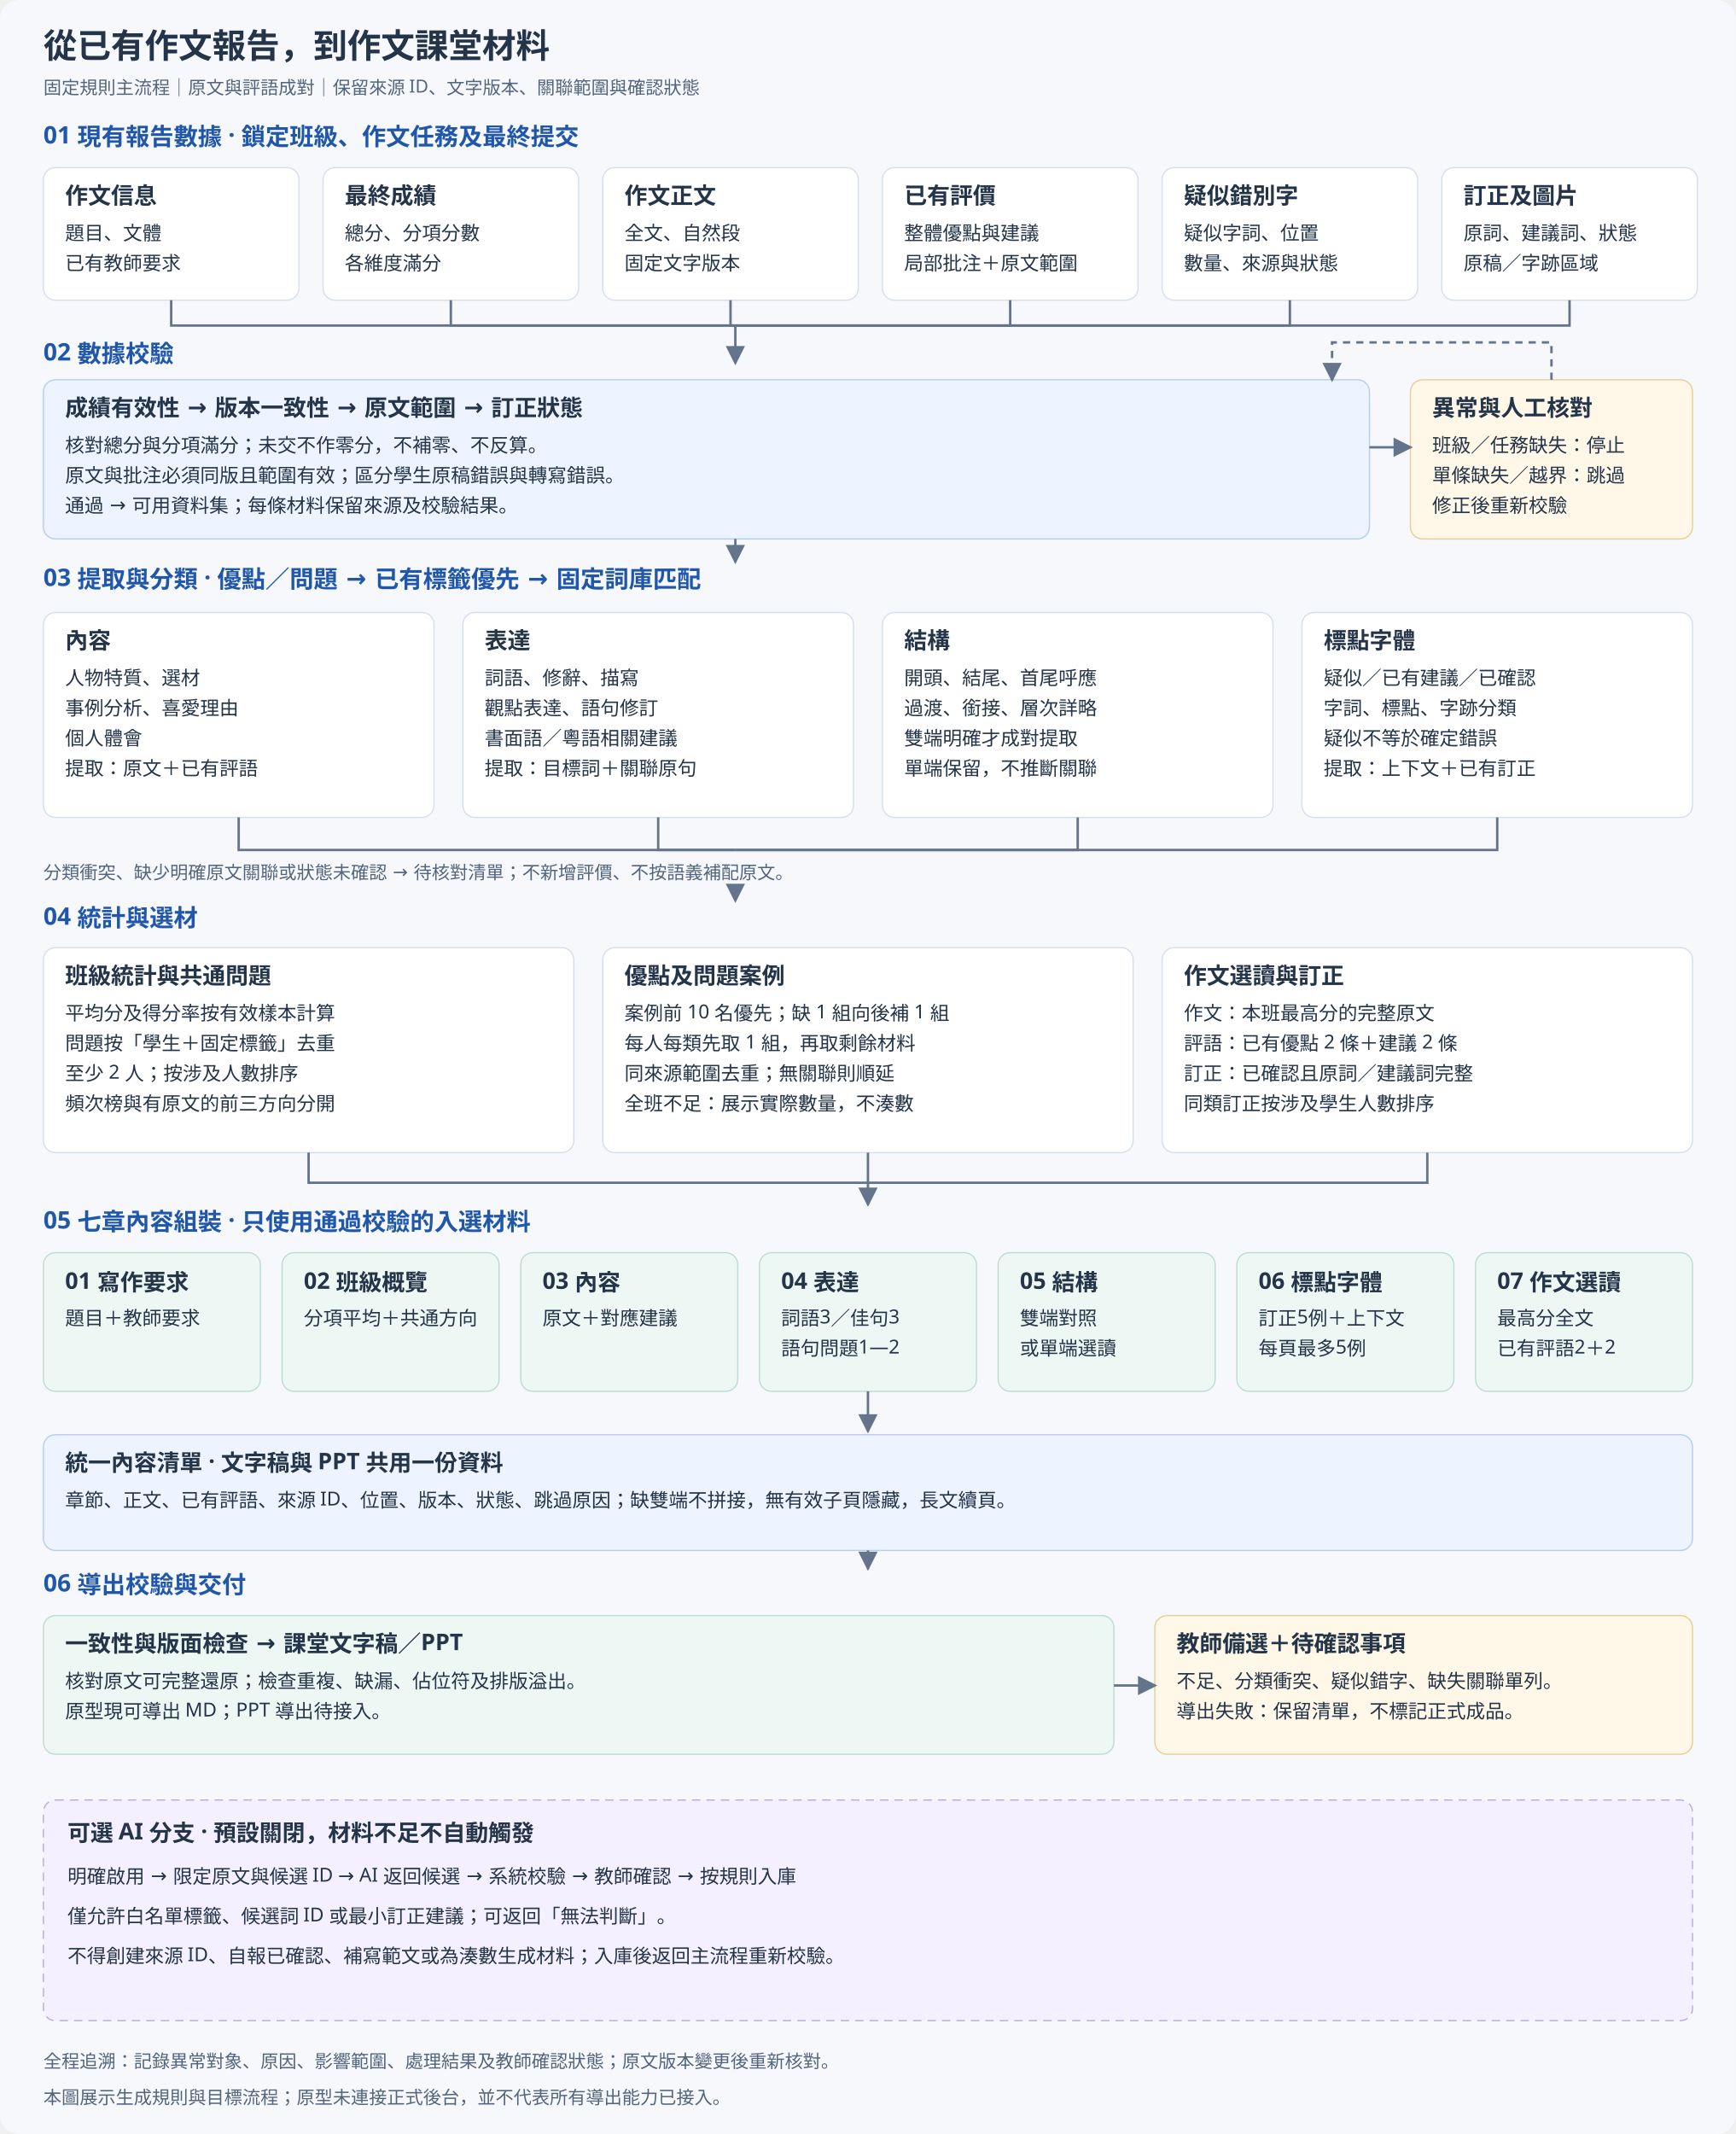
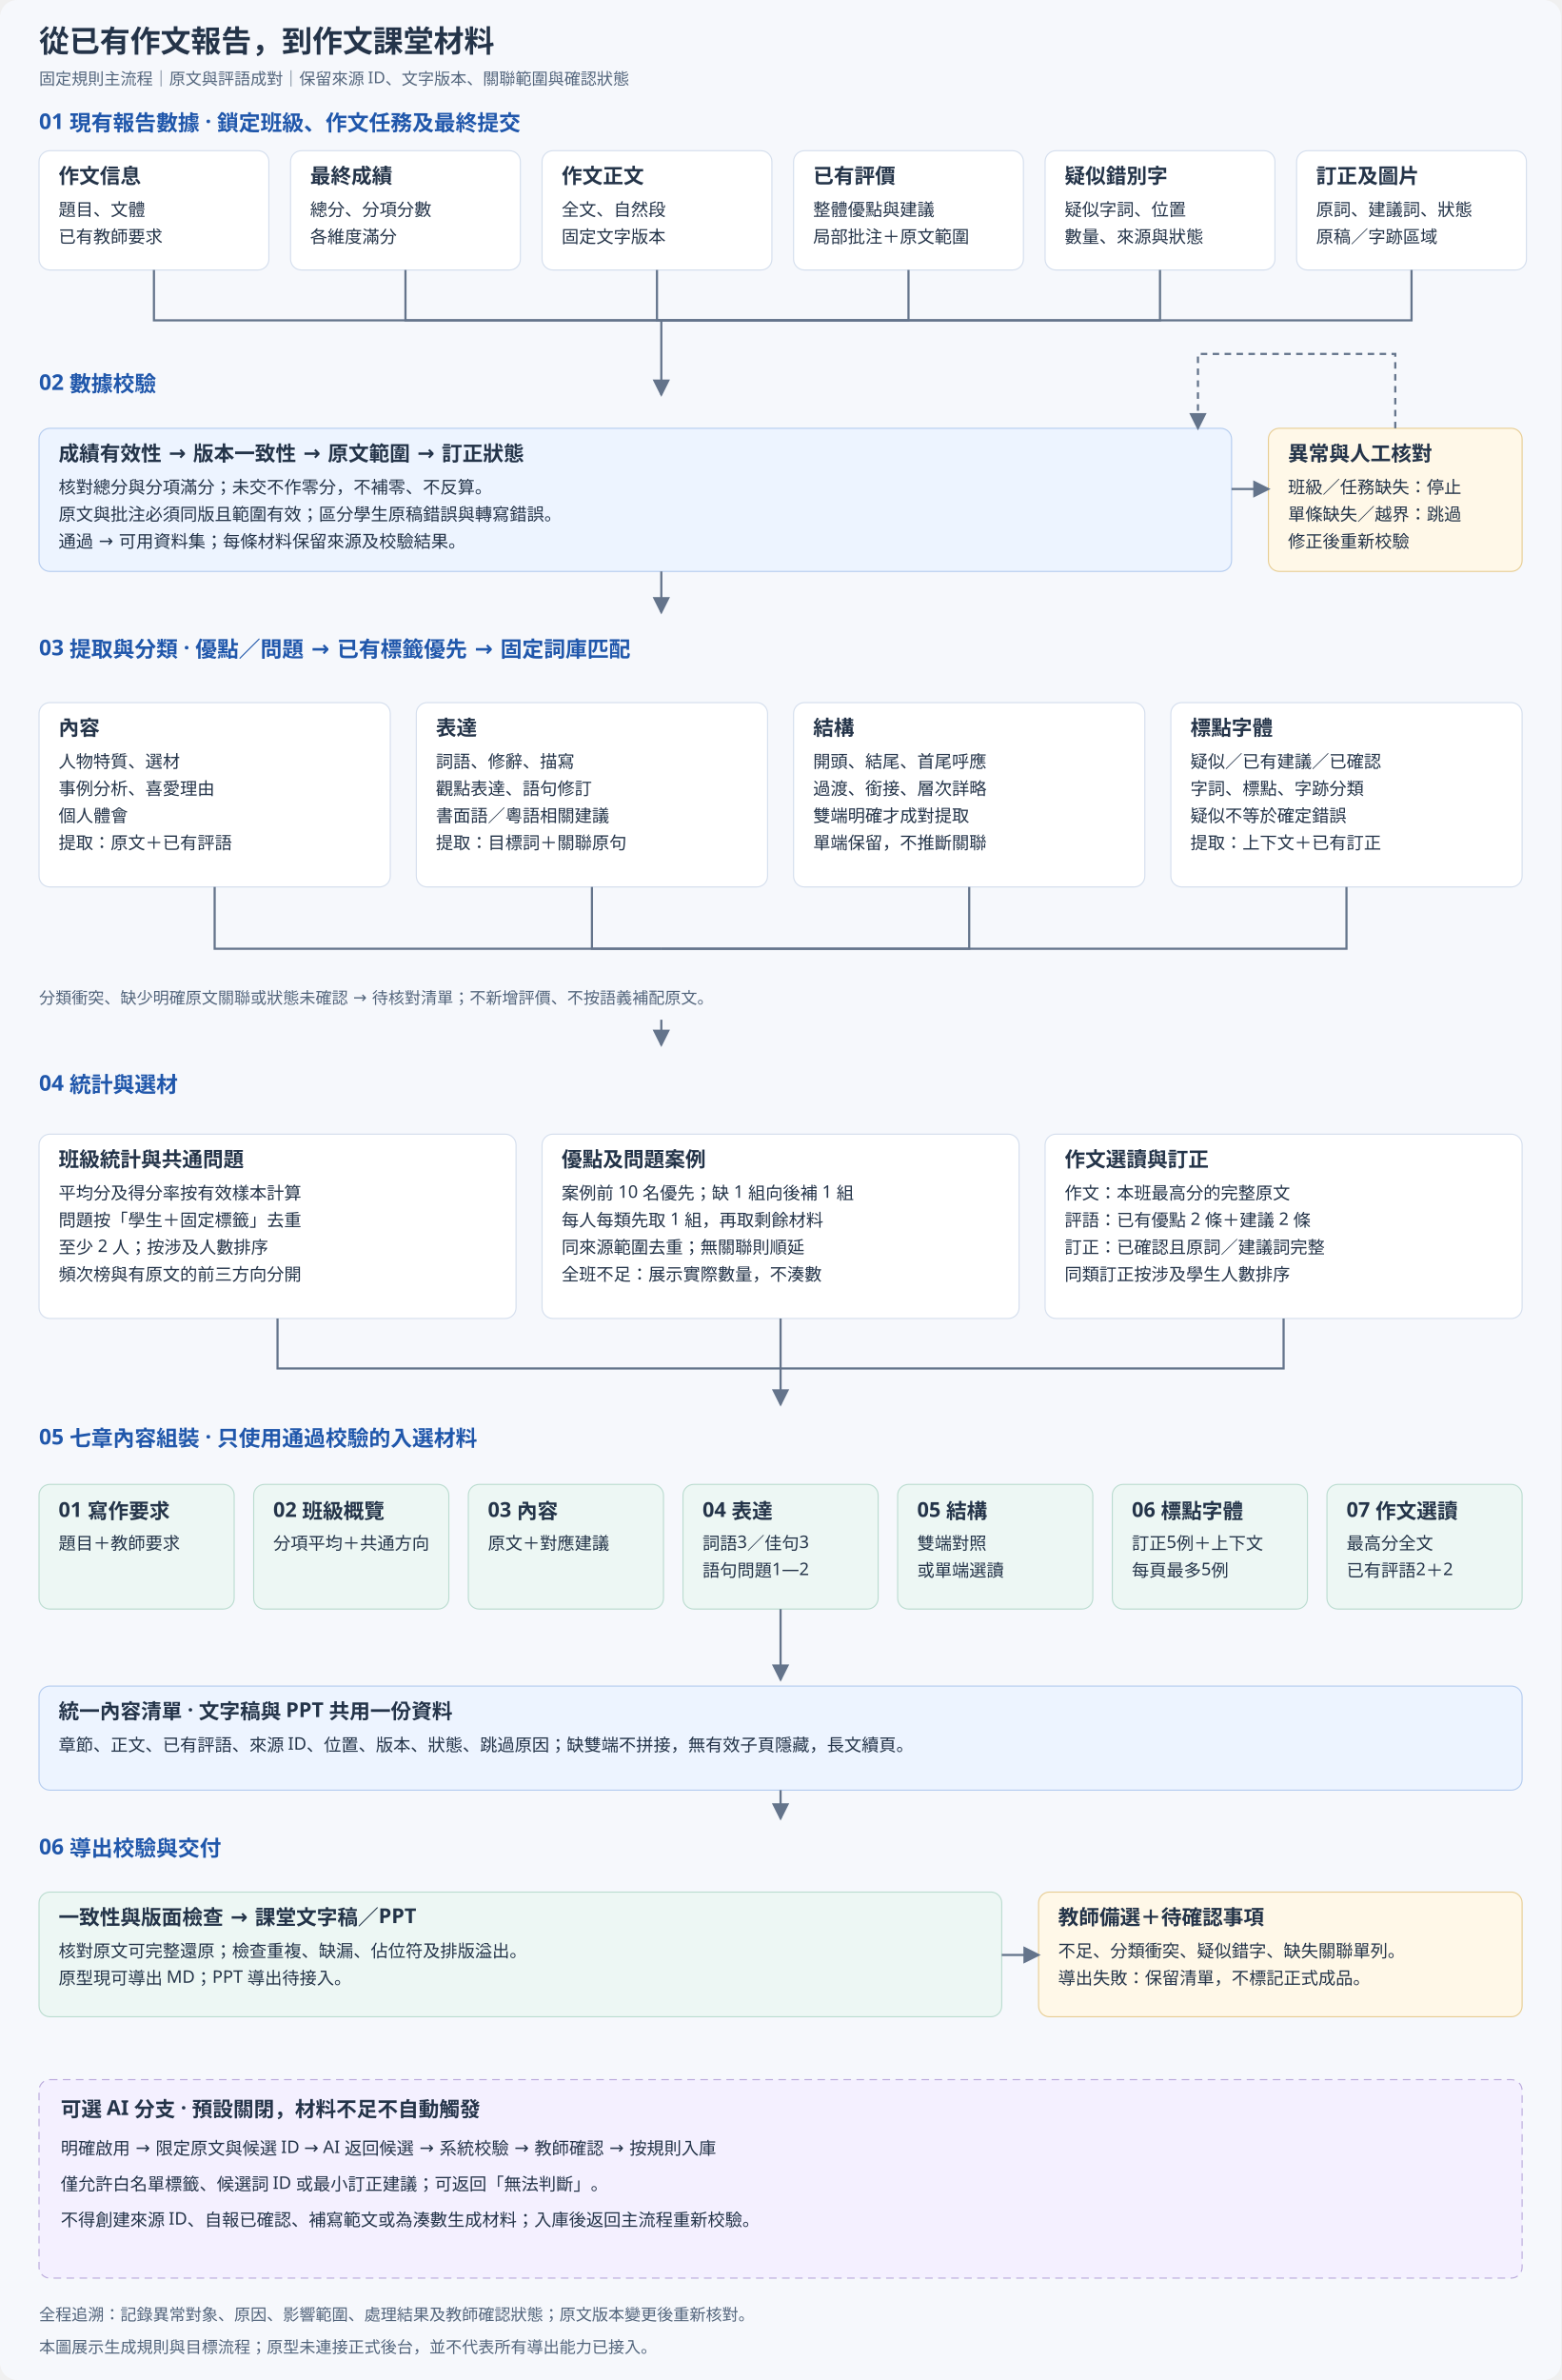
- <svg xmlns="http://www.w3.org/2000/svg" width="1440" height="1770" viewBox="0 0 1440 1770" role="img" aria-labelledby="title desc">
+ <svg xmlns="http://www.w3.org/2000/svg" width="1440" height="2195" viewBox="0 0 1440 2195" role="img" aria-labelledby="title desc">
  <defs>
    <marker id="arrow" markerWidth="8" markerHeight="8" refX="7" refY="4" orient="auto">
      <path d="M0 0L8 4L0 8Z" fill="#64748b" />
    </marker>
  </defs>
  <style>text{font-family:"PingFang TC","Microsoft JhengHei",sans-serif;fill:#243449}.title{font-size:28px;font-weight:650}.heading{font-size:19px;font-weight:650}.body{font-size:16px}.label{font-size:15px;fill:#53657c}.step{font-size:20px;font-weight:650;fill:#2057ab}</style>
-   <rect width="1440" height="1770" fill="#f6f8fc" rx="16" />
+   <rect width="1440" height="2195" fill="#f6f8fc" rx="16" y="0" />
  <text x="36" y="48" class="title">從已有作文報告，到作文課堂材料</text>
  <text x="36" y="78" class="label">固定規則主流程｜原文與評語成對｜保留來源 ID、文字版本、關聯範圍與確認狀態</text>
  <text x="36" y="119" class="step">01  現有報告數據 · 鎖定班級、作文任務及最終提交</text>
  <rect x="36" y="139" width="212" height="110" rx="10" fill="#ffffff" stroke="#d4deed" />
  <text x="54" y="169" class="heading">作文信息</text>
  <text x="54" y="199" class="body">題目、文體</text>
  <text x="54" y="224" class="body">已有教師要求</text>
-   <path d="M142 249 V270 H610" fill="none" stroke="#64748b" stroke-width="2" />
+   <path d="M142 249 V295.45 H610" fill="none" stroke="#64748b" stroke-width="2" />
  <rect x="268" y="139" width="212" height="110" rx="10" fill="#ffffff" stroke="#d4deed" />
  <text x="286" y="169" class="heading">最終成績</text>
  <text x="286" y="199" class="body">總分、分項分數</text>
  <text x="286" y="224" class="body">各維度滿分</text>
-   <path d="M374 249 V270 H610" fill="none" stroke="#64748b" stroke-width="2" />
+   <path d="M374 249 V295.45 H610" fill="none" stroke="#64748b" stroke-width="2" />
  <rect x="500" y="139" width="212" height="110" rx="10" fill="#ffffff" stroke="#d4deed" />
  <text x="518" y="169" class="heading">作文正文</text>
  <text x="518" y="199" class="body">全文、自然段</text>
  <text x="518" y="224" class="body">固定文字版本</text>
-   <path d="M606 249 V270 H610" fill="none" stroke="#64748b" stroke-width="2" />
+   <path d="M606 249 V295.45 H610" fill="none" stroke="#64748b" stroke-width="2" />
  <rect x="732" y="139" width="212" height="110" rx="10" fill="#ffffff" stroke="#d4deed" />
  <text x="750" y="169" class="heading">已有評價</text>
  <text x="750" y="199" class="body">整體優點與建議</text>
  <text x="750" y="224" class="body">局部批注＋原文範圍</text>
-   <path d="M838 249 V270 H610" fill="none" stroke="#64748b" stroke-width="2" />
+   <path d="M838 249 V295.45 H610" fill="none" stroke="#64748b" stroke-width="2" />
  <rect x="964" y="139" width="212" height="110" rx="10" fill="#ffffff" stroke="#d4deed" />
  <text x="982" y="169" class="heading">疑似錯別字</text>
  <text x="982" y="199" class="body">疑似字詞、位置</text>
  <text x="982" y="224" class="body">數量、來源與狀態</text>
-   <path d="M1070 249 V270 H610" fill="none" stroke="#64748b" stroke-width="2" />
+   <path d="M1070 249 V295.45 H610" fill="none" stroke="#64748b" stroke-width="2" />
  <rect x="1196" y="139" width="212" height="110" rx="10" fill="#ffffff" stroke="#d4deed" />
  <text x="1214" y="169" class="heading">訂正及圖片</text>
  <text x="1214" y="199" class="body">原詞、建議詞、狀態</text>
  <text x="1214" y="224" class="body">原稿／字跡區域</text>
-   <path d="M1302 249 V270 H610" fill="none" stroke="#64748b" stroke-width="2" />
-   <path d="M610 270 V301" fill="none" stroke="#64748b" stroke-width="2" marker-end="url(#arrow)" />
-   <text x="36" y="299" class="step">02  數據校驗</text>
-   <rect x="36" y="315" width="1100" height="132" rx="10" fill="#edf4ff" stroke="#b4ccef" />
-   <text x="54" y="345" class="heading">成績有效性 → 版本一致性 → 原文範圍 → 訂正狀態</text>
-   <text x="54" y="375" class="body">核對總分與分項滿分；未交不作零分，不補零、不反算。</text>
-   <text x="54" y="400" class="body">原文與批注必須同版且範圍有效；區分學生原稿錯誤與轉寫錯誤。</text>
-   <text x="54" y="425" class="body">通過 → 可用資料集；每條材料保留來源及校驗結果。</text>
-   <rect x="1170" y="315" width="234" height="132" rx="10" fill="#fff8e8" stroke="#e7cd93" />
-   <text x="1188" y="345" class="heading">異常與人工核對</text>
-   <text x="1188" y="375" class="body">班級／任務缺失：停止</text>
-   <text x="1188" y="400" class="body">單條缺失／越界：跳過</text>
-   <text x="1188" y="425" class="body">修正後重新校驗</text>
-   <path d="M1136 371 H1170" fill="none" stroke="#64748b" stroke-width="2" marker-end="url(#arrow)" />
-   <path d="M1287 315 V284 H1105 V315" fill="none" stroke="#64748b" stroke-width="2" marker-end="url(#arrow)" stroke-dasharray="6 5" />
-   <path d="M610 447 V466" fill="none" stroke="#64748b" stroke-width="2" marker-end="url(#arrow)" />
-   <text x="36" y="486" class="step">03  提取與分類 · 優點／問題 → 已有標籤優先 → 固定詞庫匹配</text>
-   <rect x="36" y="508" width="324" height="170" rx="10" fill="#ffffff" stroke="#d4deed" />
-   <text x="54" y="538" class="heading">內容</text>
-   <text x="54" y="568" class="body">人物特質、選材</text>
-   <text x="54" y="593" class="body">事例分析、喜愛理由</text>
-   <text x="54" y="618" class="body">個人體會</text>
-   <text x="54" y="643" class="body">提取：原文＋已有評語</text>
-   <path d="M198 678 V705 H610" fill="none" stroke="#64748b" stroke-width="2" />
-   <rect x="384" y="508" width="324" height="170" rx="10" fill="#ffffff" stroke="#d4deed" />
-   <text x="402" y="538" class="heading">表達</text>
-   <text x="402" y="568" class="body">詞語、修辭、描寫</text>
-   <text x="402" y="593" class="body">觀點表達、語句修訂</text>
-   <text x="402" y="618" class="body">書面語／粵語相關建議</text>
-   <text x="402" y="643" class="body">提取：目標詞＋關聯原句</text>
-   <path d="M546 678 V705 H610" fill="none" stroke="#64748b" stroke-width="2" />
-   <rect x="732" y="508" width="324" height="170" rx="10" fill="#ffffff" stroke="#d4deed" />
-   <text x="750" y="538" class="heading">結構</text>
-   <text x="750" y="568" class="body">開頭、結尾、首尾呼應</text>
-   <text x="750" y="593" class="body">過渡、銜接、層次詳略</text>
-   <text x="750" y="618" class="body">雙端明確才成對提取</text>
-   <text x="750" y="643" class="body">單端保留，不推斷關聯</text>
-   <path d="M894 678 V705 H610" fill="none" stroke="#64748b" stroke-width="2" />
-   <rect x="1080" y="508" width="324" height="170" rx="10" fill="#ffffff" stroke="#d4deed" />
-   <text x="1098" y="538" class="heading">標點字體</text>
-   <text x="1098" y="568" class="body">疑似／已有建議／已確認</text>
-   <text x="1098" y="593" class="body">字詞、標點、字跡分類</text>
-   <text x="1098" y="618" class="body">疑似不等於確定錯誤</text>
-   <text x="1098" y="643" class="body">提取：上下文＋已有訂正</text>
-   <path d="M1242 678 V705 H610" fill="none" stroke="#64748b" stroke-width="2" />
-   <text x="36" y="729" class="label">分類衝突、缺少明確原文關聯或狀態未確認 → 待核對清單；不新增評價、不按語義補配原文。</text>
-   <path d="M610 736 V747" fill="none" stroke="#64748b" stroke-width="2" marker-end="url(#arrow)" />
-   <text x="36" y="767" class="step">04  統計與選材</text>
-   <rect x="36" y="786" width="440" height="170" rx="10" fill="#ffffff" stroke="#d4deed" />
-   <text x="54" y="816" class="heading">班級統計與共通問題</text>
-   <text x="54" y="846" class="body">平均分及得分率按有效樣本計算</text>
-   <text x="54" y="871" class="body">問題按「學生＋固定標籤」去重</text>
-   <text x="54" y="896" class="body">至少 2 人；按涉及人數排序</text>
-   <text x="54" y="921" class="body">頻次榜與有原文的前三方向分開</text>
-   <path d="M256 956 V981 H720" fill="none" stroke="#64748b" stroke-width="2" />
-   <rect x="500" y="786" width="440" height="170" rx="10" fill="#ffffff" stroke="#d4deed" />
-   <text x="518" y="816" class="heading">優點及問題案例</text>
-   <text x="518" y="846" class="body">案例前 10 名優先；缺 1 組向後補 1 組</text>
-   <text x="518" y="871" class="body">每人每類先取 1 組，再取剩餘材料</text>
-   <text x="518" y="896" class="body">同來源範圍去重；無關聯則順延</text>
-   <text x="518" y="921" class="body">全班不足：展示實際數量，不湊數</text>
-   <path d="M720 956 V981 H720" fill="none" stroke="#64748b" stroke-width="2" />
-   <rect x="964" y="786" width="440" height="170" rx="10" fill="#ffffff" stroke="#d4deed" />
-   <text x="982" y="816" class="heading">作文選讀與訂正</text>
-   <text x="982" y="846" class="body">作文：本班最高分的完整原文</text>
-   <text x="982" y="871" class="body">評語：已有優點 2 條＋建議 2 條</text>
-   <text x="982" y="896" class="body">訂正：已確認且原詞／建議詞完整</text>
-   <text x="982" y="921" class="body">同類訂正按涉及學生人數排序</text>
-   <path d="M1184 956 V981 H720" fill="none" stroke="#64748b" stroke-width="2" />
-   <path d="M720 981 V999" fill="none" stroke="#64748b" stroke-width="2" marker-end="url(#arrow)" />
-   <text x="36" y="1019" class="step">05  七章內容組裝 · 只使用通過校驗的入選材料</text>
-   <rect x="36" y="1039" width="180" height="115" rx="10" fill="#edf7f4" stroke="#bbdcd0" />
-   <text x="54" y="1069" class="heading">01 寫作要求</text>
-   <text x="54" y="1099" class="body">題目＋教師要求</text>
-   <rect x="234" y="1039" width="180" height="115" rx="10" fill="#edf7f4" stroke="#bbdcd0" />
-   <text x="252" y="1069" class="heading">02 班級概覽</text>
-   <text x="252" y="1099" class="body">分項平均＋共通方向</text>
-   <rect x="432" y="1039" width="180" height="115" rx="10" fill="#edf7f4" stroke="#bbdcd0" />
-   <text x="450" y="1069" class="heading">03 內容</text>
-   <text x="450" y="1099" class="body">原文＋對應建議</text>
-   <rect x="630" y="1039" width="180" height="115" rx="10" fill="#edf7f4" stroke="#bbdcd0" />
-   <text x="648" y="1069" class="heading">04 表達</text>
-   <text x="648" y="1099" class="body">詞語3／佳句3</text>
-   <text x="648" y="1124" class="body">語句問題1—2</text>
-   <rect x="828" y="1039" width="180" height="115" rx="10" fill="#edf7f4" stroke="#bbdcd0" />
-   <text x="846" y="1069" class="heading">05 結構</text>
-   <text x="846" y="1099" class="body">雙端對照</text>
-   <text x="846" y="1124" class="body">或單端選讀</text>
-   <rect x="1026" y="1039" width="180" height="115" rx="10" fill="#edf7f4" stroke="#bbdcd0" />
-   <text x="1044" y="1069" class="heading">06 標點字體</text>
-   <text x="1044" y="1099" class="body">訂正5例＋上下文</text>
-   <text x="1044" y="1124" class="body">每頁最多5例</text>
-   <rect x="1224" y="1039" width="180" height="115" rx="10" fill="#edf7f4" stroke="#bbdcd0" />
-   <text x="1242" y="1069" class="heading">07 作文選讀</text>
-   <text x="1242" y="1099" class="body">最高分全文</text>
-   <text x="1242" y="1124" class="body">已有評語2＋2</text>
-   <path d="M720 1154 V1187" fill="none" stroke="#64748b" stroke-width="2" marker-end="url(#arrow)" />
-   <rect x="36" y="1190" width="1368" height="96" rx="10" fill="#edf4ff" stroke="#b4ccef" />
-   <text x="54" y="1220" class="heading">統一內容清單 · 文字稿與 PPT 共用一份資料</text>
-   <text x="54" y="1250" class="body">章節、正文、已有評語、來源 ID、位置、版本、狀態、跳過原因；缺雙端不拼接，無有效子頁隱藏，長文續頁。</text>
-   <path d="M720 1286 V1301" fill="none" stroke="#64748b" stroke-width="2" marker-end="url(#arrow)" />
-   <text x="36" y="1320" class="step">06  導出校驗與交付</text>
-   <rect x="36" y="1340" width="888" height="115" rx="10" fill="#edf7f4" stroke="#bbdcd0" />
-   <text x="54" y="1370" class="heading">一致性與版面檢查 → 課堂文字稿／PPT</text>
-   <text x="54" y="1400" class="body">核對原文可完整還原；檢查重複、缺漏、佔位符及排版溢出。</text>
-   <text x="54" y="1425" class="body">原型現可導出 MD；PPT 導出待接入。</text>
-   <rect x="958" y="1340" width="446" height="115" rx="10" fill="#fff8e8" stroke="#e7cd93" />
-   <text x="976" y="1370" class="heading">教師備選＋待確認事項</text>
-   <text x="976" y="1400" class="body">不足、分類衝突、疑似錯字、缺失關聯單列。</text>
-   <text x="976" y="1425" class="body">導出失敗：保留清單，不標記正式成品。</text>
-   <path d="M924 1398 H958" fill="none" stroke="#64748b" stroke-width="2" marker-end="url(#arrow)" />
-   <rect x="36" y="1493" width="1368" height="183" rx="10" fill="#f4f0ff" stroke="#b9a9db" stroke-dasharray="7 5" />
-   <text x="56" y="1527" class="heading">可選 AI 分支 · 預設關閉，材料不足不自動觸發</text>
-   <text x="56" y="1562" class="body">明確啟用 → 限定原文與候選 ID → AI 返回候選 → 系統校驗 → 教師確認 → 按規則入庫</text>
-   <text x="56" y="1595" class="body">僅允許白名單標籤、候選詞 ID 或最小訂正建議；可返回「無法判斷」。</text>
-   <text x="56" y="1628" class="body">不得創建來源 ID、自報已確認、補寫範文或為湊數生成材料；入庫後返回主流程重新校驗。</text>
-   <text x="36" y="1715" class="label">全程追溯：記錄異常對象、原因、影響範圍、處理結果及教師確認狀態；原文版本變更後重新核對。</text>
-   <text x="36" y="1745" class="label">本圖展示生成規則與目標流程；原型未連接正式後台，並不代表所有導出能力已接入。</text>
+   <path d="M1302 249 V295.45 H610" fill="none" stroke="#64748b" stroke-width="2" />
+   <path d="M610 295.45 V364.03" fill="none" stroke="#64748b" stroke-width="2" marker-end="url(#arrow)" />
+   <text x="36" y="359.61" class="step">02  數據校驗</text>
+   <rect x="36" y="395" width="1100" height="132" rx="10" fill="#edf4ff" stroke="#b4ccef" />
+   <text x="54" y="425" class="heading">成績有效性 → 版本一致性 → 原文範圍 → 訂正狀態</text>
+   <text x="54" y="455" class="body">核對總分與分項滿分；未交不作零分，不補零、不反算。</text>
+   <text x="54" y="480" class="body">原文與批注必須同版且範圍有效；區分學生原稿錯誤與轉寫錯誤。</text>
+   <text x="54" y="505" class="body">通過 → 可用資料集；每條材料保留來源及校驗結果。</text>
+   <rect x="1170" y="395" width="234" height="132" rx="10" fill="#fff8e8" stroke="#e7cd93" />
+   <text x="1188" y="425" class="heading">異常與人工核對</text>
+   <text x="1188" y="455" class="body">班級／任務缺失：停止</text>
+   <text x="1188" y="480" class="body">單條缺失／越界：跳過</text>
+   <text x="1188" y="505" class="body">修正後重新校驗</text>
+   <path d="M1136 451 H1170" fill="none" stroke="#64748b" stroke-width="2" marker-end="url(#arrow)" />
+   <path d="M1287 395 V326.42 H1105 V395" fill="none" stroke="#64748b" stroke-width="2" marker-end="url(#arrow)" stroke-dasharray="6 5" />
+   <path d="M610 527 V564.69" fill="none" stroke="#64748b" stroke-width="2" marker-end="url(#arrow)" />
+   <text x="36" y="604.36" class="step">03  提取與分類 · 優點／問題 → 已有標籤優先 → 固定詞庫匹配</text>
+   <rect x="36" y="648" width="324" height="170" rx="10" fill="#ffffff" stroke="#d4deed" />
+   <text x="54" y="678" class="heading">內容</text>
+   <text x="54" y="708" class="body">人物特質、選材</text>
+   <text x="54" y="733" class="body">事例分析、喜愛理由</text>
+   <text x="54" y="758" class="body">個人體會</text>
+   <text x="54" y="783" class="body">提取：原文＋已有評語</text>
+   <path d="M198 818 V875 H610" fill="none" stroke="#64748b" stroke-width="2" />
+   <rect x="384" y="648" width="324" height="170" rx="10" fill="#ffffff" stroke="#d4deed" />
+   <text x="402" y="678" class="heading">表達</text>
+   <text x="402" y="708" class="body">詞語、修辭、描寫</text>
+   <text x="402" y="733" class="body">觀點表達、語句修訂</text>
+   <text x="402" y="758" class="body">書面語／粵語相關建議</text>
+   <text x="402" y="783" class="body">提取：目標詞＋關聯原句</text>
+   <path d="M546 818 V875 H610" fill="none" stroke="#64748b" stroke-width="2" />
+   <rect x="732" y="648" width="324" height="170" rx="10" fill="#ffffff" stroke="#d4deed" />
+   <text x="750" y="678" class="heading">結構</text>
+   <text x="750" y="708" class="body">開頭、結尾、首尾呼應</text>
+   <text x="750" y="733" class="body">過渡、銜接、層次詳略</text>
+   <text x="750" y="758" class="body">雙端明確才成對提取</text>
+   <text x="750" y="783" class="body">單端保留，不推斷關聯</text>
+   <path d="M894 818 V875 H610" fill="none" stroke="#64748b" stroke-width="2" />
+   <rect x="1080" y="648" width="324" height="170" rx="10" fill="#ffffff" stroke="#d4deed" />
+   <text x="1098" y="678" class="heading">標點字體</text>
+   <text x="1098" y="708" class="body">疑似／已有建議／已確認</text>
+   <text x="1098" y="733" class="body">字詞、標點、字跡分類</text>
+   <text x="1098" y="758" class="body">疑似不等於確定錯誤</text>
+   <text x="1098" y="783" class="body">提取：上下文＋已有訂正</text>
+   <path d="M1242 818 V875 H610" fill="none" stroke="#64748b" stroke-width="2" />
+   <text x="36" y="925.67" class="label">分類衝突、缺少明確原文關聯或狀態未確認 → 待核對清單；不新增評價、不按語義補配原文。</text>
+   <path d="M610 940.44 V963.67" fill="none" stroke="#64748b" stroke-width="2" marker-end="url(#arrow)" />
+   <text x="36" y="1005.89" class="step">04  統計與選材</text>
+   <rect x="36" y="1046" width="440" height="170" rx="10" fill="#ffffff" stroke="#d4deed" />
+   <text x="54" y="1076" class="heading">班級統計與共通問題</text>
+   <text x="54" y="1106" class="body">平均分及得分率按有效樣本計算</text>
+   <text x="54" y="1131" class="body">問題按「學生＋固定標籤」去重</text>
+   <text x="54" y="1156" class="body">至少 2 人；按涉及人數排序</text>
+   <text x="54" y="1181" class="body">頻次榜與有原文的前三方向分開</text>
+   <path d="M256 1216 V1262.08 H720" fill="none" stroke="#64748b" stroke-width="2" />
+   <rect x="500" y="1046" width="440" height="170" rx="10" fill="#ffffff" stroke="#d4deed" />
+   <text x="518" y="1076" class="heading">優點及問題案例</text>
+   <text x="518" y="1106" class="body">案例前 10 名優先；缺 1 組向後補 1 組</text>
+   <text x="518" y="1131" class="body">每人每類先取 1 組，再取剩餘材料</text>
+   <text x="518" y="1156" class="body">同來源範圍去重；無關聯則順延</text>
+   <text x="518" y="1181" class="body">全班不足：展示實際數量，不湊數</text>
+   <path d="M720 1216 V1262.08 H720" fill="none" stroke="#64748b" stroke-width="2" />
+   <rect x="964" y="1046" width="440" height="170" rx="10" fill="#ffffff" stroke="#d4deed" />
+   <text x="982" y="1076" class="heading">作文選讀與訂正</text>
+   <text x="982" y="1106" class="body">作文：本班最高分的完整原文</text>
+   <text x="982" y="1131" class="body">評語：已有優點 2 條＋建議 2 條</text>
+   <text x="982" y="1156" class="body">訂正：已確認且原詞／建議詞完整</text>
+   <text x="982" y="1181" class="body">同類訂正按涉及學生人數排序</text>
+   <path d="M1184 1216 V1262.08 H720" fill="none" stroke="#64748b" stroke-width="2" />
+   <path d="M720 1262.08 V1295.27" fill="none" stroke="#64748b" stroke-width="2" marker-end="url(#arrow)" />
+   <text x="36" y="1332.13" class="step">05  七章內容組裝 · 只使用通過校驗的入選材料</text>
+   <rect x="36" y="1369" width="180" height="115" rx="10" fill="#edf7f4" stroke="#bbdcd0" />
+   <text x="54" y="1399" class="heading">01 寫作要求</text>
+   <text x="54" y="1429" class="body">題目＋教師要求</text>
+   <rect x="234" y="1369" width="180" height="115" rx="10" fill="#edf7f4" stroke="#bbdcd0" />
+   <text x="252" y="1399" class="heading">02 班級概覽</text>
+   <text x="252" y="1429" class="body">分項平均＋共通方向</text>
+   <rect x="432" y="1369" width="180" height="115" rx="10" fill="#edf7f4" stroke="#bbdcd0" />
+   <text x="450" y="1399" class="heading">03 內容</text>
+   <text x="450" y="1429" class="body">原文＋對應建議</text>
+   <rect x="630" y="1369" width="180" height="115" rx="10" fill="#edf7f4" stroke="#bbdcd0" />
+   <text x="648" y="1399" class="heading">04 表達</text>
+   <text x="648" y="1429" class="body">詞語3／佳句3</text>
+   <text x="648" y="1454" class="body">語句問題1—2</text>
+   <rect x="828" y="1369" width="180" height="115" rx="10" fill="#edf7f4" stroke="#bbdcd0" />
+   <text x="846" y="1399" class="heading">05 結構</text>
+   <text x="846" y="1429" class="body">雙端對照</text>
+   <text x="846" y="1454" class="body">或單端選讀</text>
+   <rect x="1026" y="1369" width="180" height="115" rx="10" fill="#edf7f4" stroke="#bbdcd0" />
+   <text x="1044" y="1399" class="heading">06 標點字體</text>
+   <text x="1044" y="1429" class="body">訂正5例＋上下文</text>
+   <text x="1044" y="1454" class="body">每頁最多5例</text>
+   <rect x="1224" y="1369" width="180" height="115" rx="10" fill="#edf7f4" stroke="#bbdcd0" />
+   <text x="1242" y="1399" class="heading">07 作文選讀</text>
+   <text x="1242" y="1429" class="body">最高分全文</text>
+   <text x="1242" y="1454" class="body">已有評語2＋2</text>
+   <path d="M720 1484 V1549.08" fill="none" stroke="#64748b" stroke-width="2" marker-end="url(#arrow)" />
+   <rect x="36" y="1555" width="1368" height="96" rx="10" fill="#edf4ff" stroke="#b4ccef" />
+   <text x="54" y="1585" class="heading">統一內容清單 · 文字稿與 PPT 共用一份資料</text>
+   <text x="54" y="1615" class="body">章節、正文、已有評語、來源 ID、位置、版本、狀態、跳過原因；缺雙端不拼接，無有效子頁隱藏，長文續頁。</text>
+   <path d="M720 1651 V1677.11" fill="none" stroke="#64748b" stroke-width="2" marker-end="url(#arrow)" />
+   <text x="36" y="1710.19" class="step">06  導出校驗與交付</text>
+   <rect x="36" y="1745" width="888" height="115" rx="10" fill="#edf7f4" stroke="#bbdcd0" />
+   <text x="54" y="1775" class="heading">一致性與版面檢查 → 課堂文字稿／PPT</text>
+   <text x="54" y="1805" class="body">核對原文可完整還原；檢查重複、缺漏、佔位符及排版溢出。</text>
+   <text x="54" y="1830" class="body">原型現可導出 MD；PPT 導出待接入。</text>
+   <rect x="958" y="1745" width="446" height="115" rx="10" fill="#fff8e8" stroke="#e7cd93" />
+   <text x="976" y="1775" class="heading">教師備選＋待確認事項</text>
+   <text x="976" y="1805" class="body">不足、分類衝突、疑似錯字、缺失關聯單列。</text>
+   <text x="976" y="1830" class="body">導出失敗：保留清單，不標記正式成品。</text>
+   <path d="M924 1803 H958" fill="none" stroke="#64748b" stroke-width="2" marker-end="url(#arrow)" />
+   <rect x="36" y="1918" width="1368" height="183" rx="10" fill="#f4f0ff" stroke="#b9a9db" stroke-dasharray="7 5" />
+   <text x="56" y="1952" class="heading">可選 AI 分支 · 預設關閉，材料不足不自動觸發</text>
+   <text x="56" y="1987" class="body">明確啟用 → 限定原文與候選 ID → AI 返回候選 → 系統校驗 → 教師確認 → 按規則入庫</text>
+   <text x="56" y="2020" class="body">僅允許白名單標籤、候選詞 ID 或最小訂正建議；可返回「無法判斷」。</text>
+   <text x="56" y="2053" class="body">不得創建來源 ID、自報已確認、補寫範文或為湊數生成材料；入庫後返回主流程重新校驗。</text>
+   <text x="36" y="2140" class="label">全程追溯：記錄異常對象、原因、影響範圍、處理結果及教師確認狀態；原文版本變更後重新核對。</text>
+   <text x="36" y="2170" class="label">本圖展示生成規則與目標流程；原型未連接正式後台，並不代表所有導出能力已接入。</text>
</svg>
